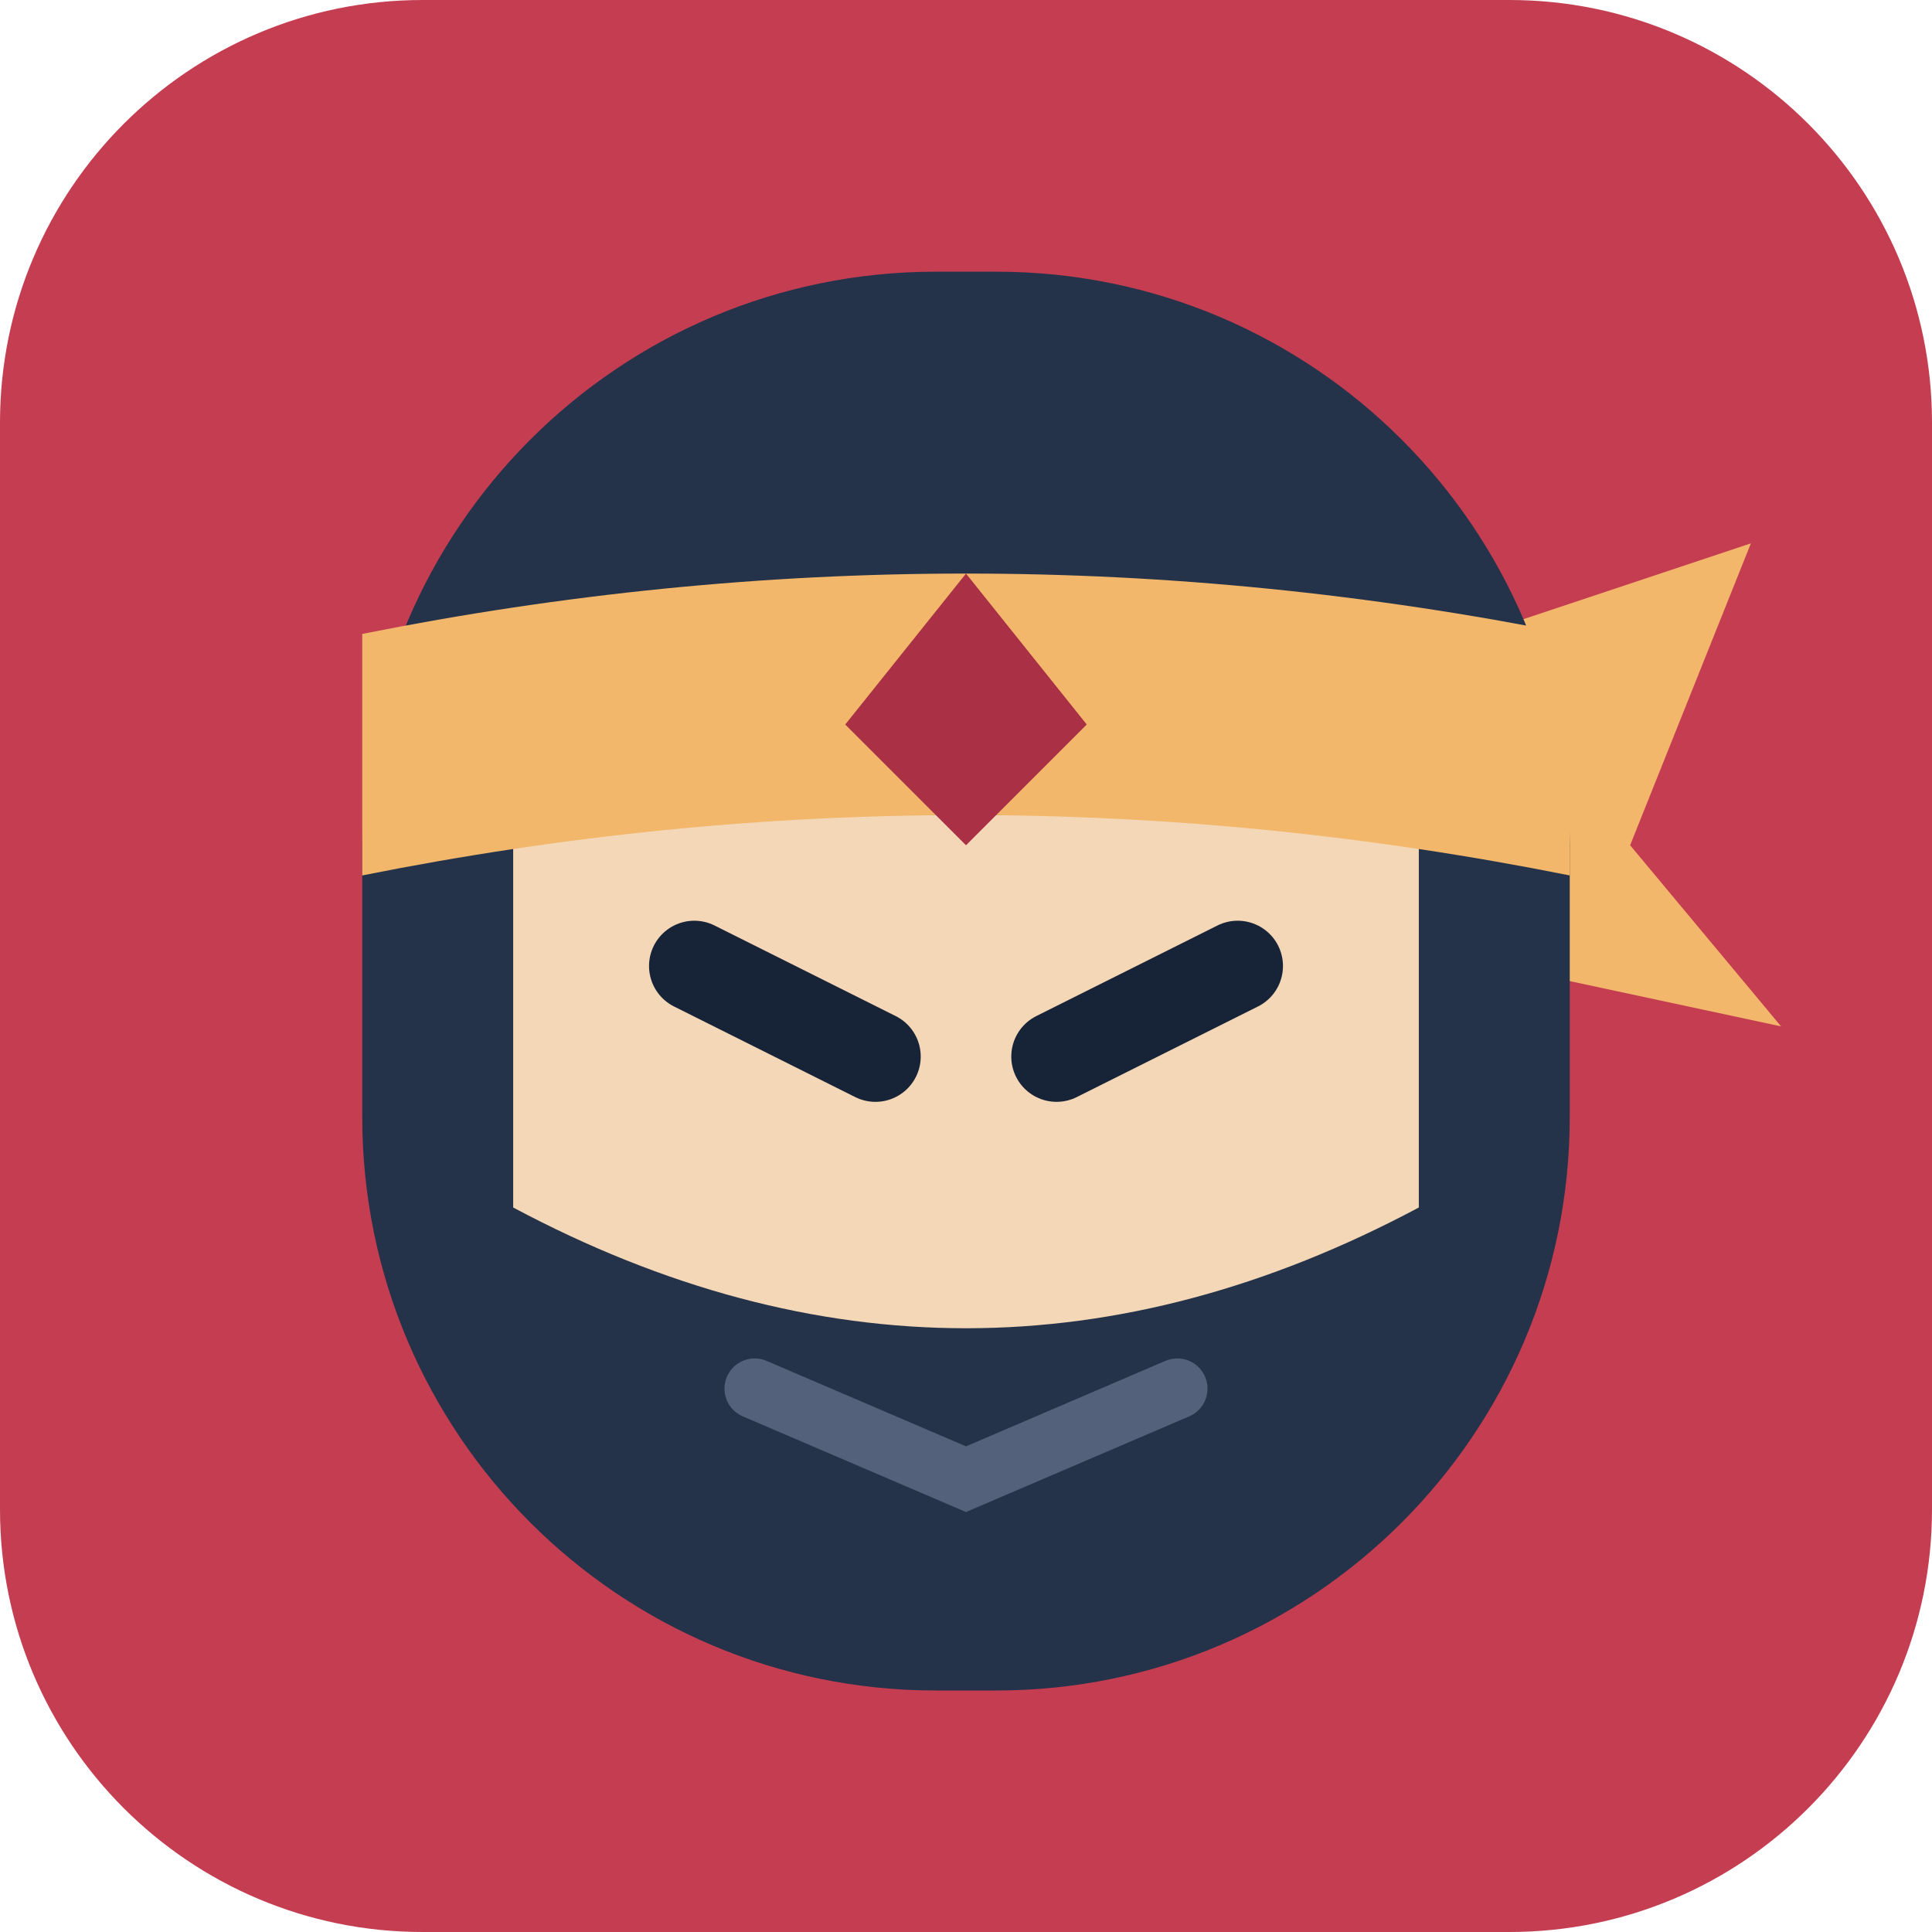
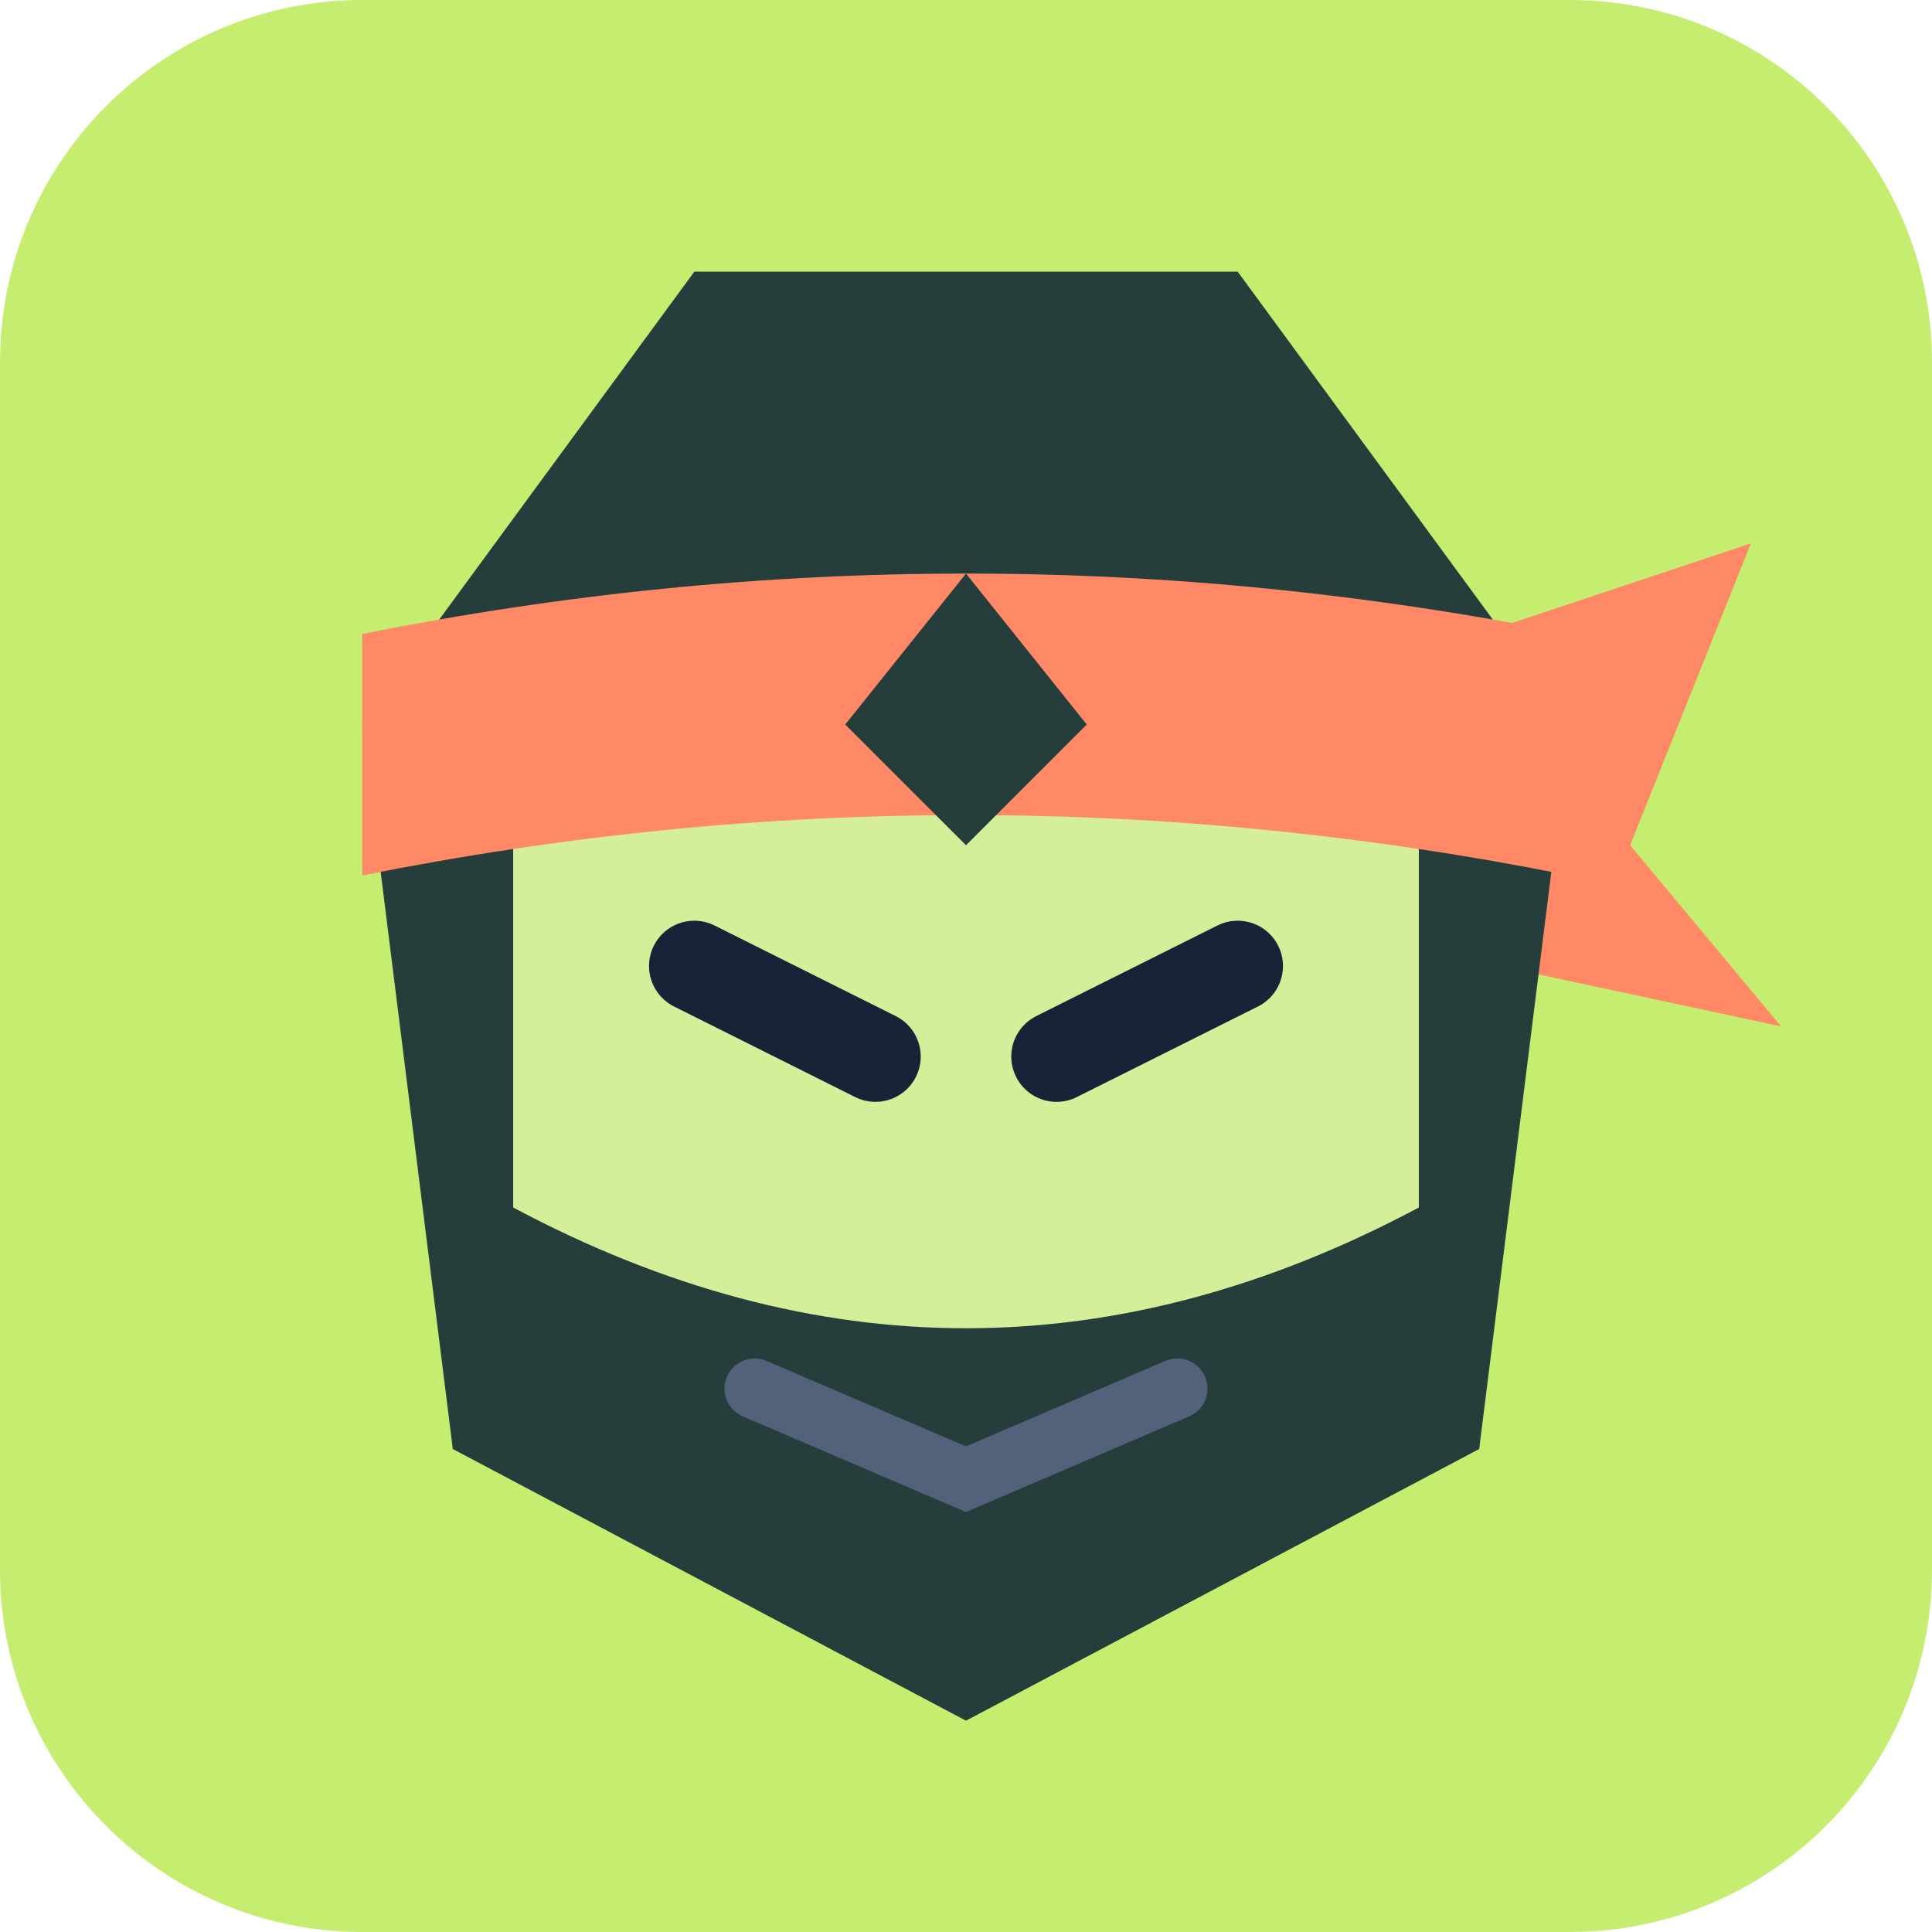
<svg xmlns="http://www.w3.org/2000/svg" viewBox="0 0 64 64">
-   <rect width="64" height="64" rx="14" fill="#c43d51" />
-   <path d="m46 22 12-4-4 10 5 6-14-3Z" fill="#f2b76b" />
-   <rect x="12" y="9" width="40" height="47" rx="19" fill="#25334a" />
-   <path d="M17 27h30v13q-15 8-30 0Z" fill="#f4d7b6" />
+   <rect width="64" height="64" rx="12" fill="#c5ed70" />
+   <path d="m46 22 12-4-4 10 5 6-14-3Z" fill="#ff8966" />
+   <path d="m12 24 11-15h18l11 15-3 24-17 9-17-9Z" fill="#253e3c" />
+   <path d="M17 27h30v13q-15 8-30 0Z" fill="#d4ee99" />
  <path d="m23 32 6 3m6 0 6-3" stroke="#172337" stroke-width="3" stroke-linecap="round" />
-   <path d="M12 21q20-4 40 0v8q-20-4-40 0Z" fill="#f2b76b" />
-   <path d="m32 19 4 5-4 4-4-4Z" fill="#a93045" />
+   <path d="M12 21q20-4 40 0v8q-20-4-40 0Z" fill="#ff8966" />
+   <path d="m32 19 4 5-4 4-4-4Z" fill="#253e3c" />
  <path d="m25 46 7 3 7-3" fill="none" stroke="#53617a" stroke-width="2" stroke-linecap="round" />
</svg>
